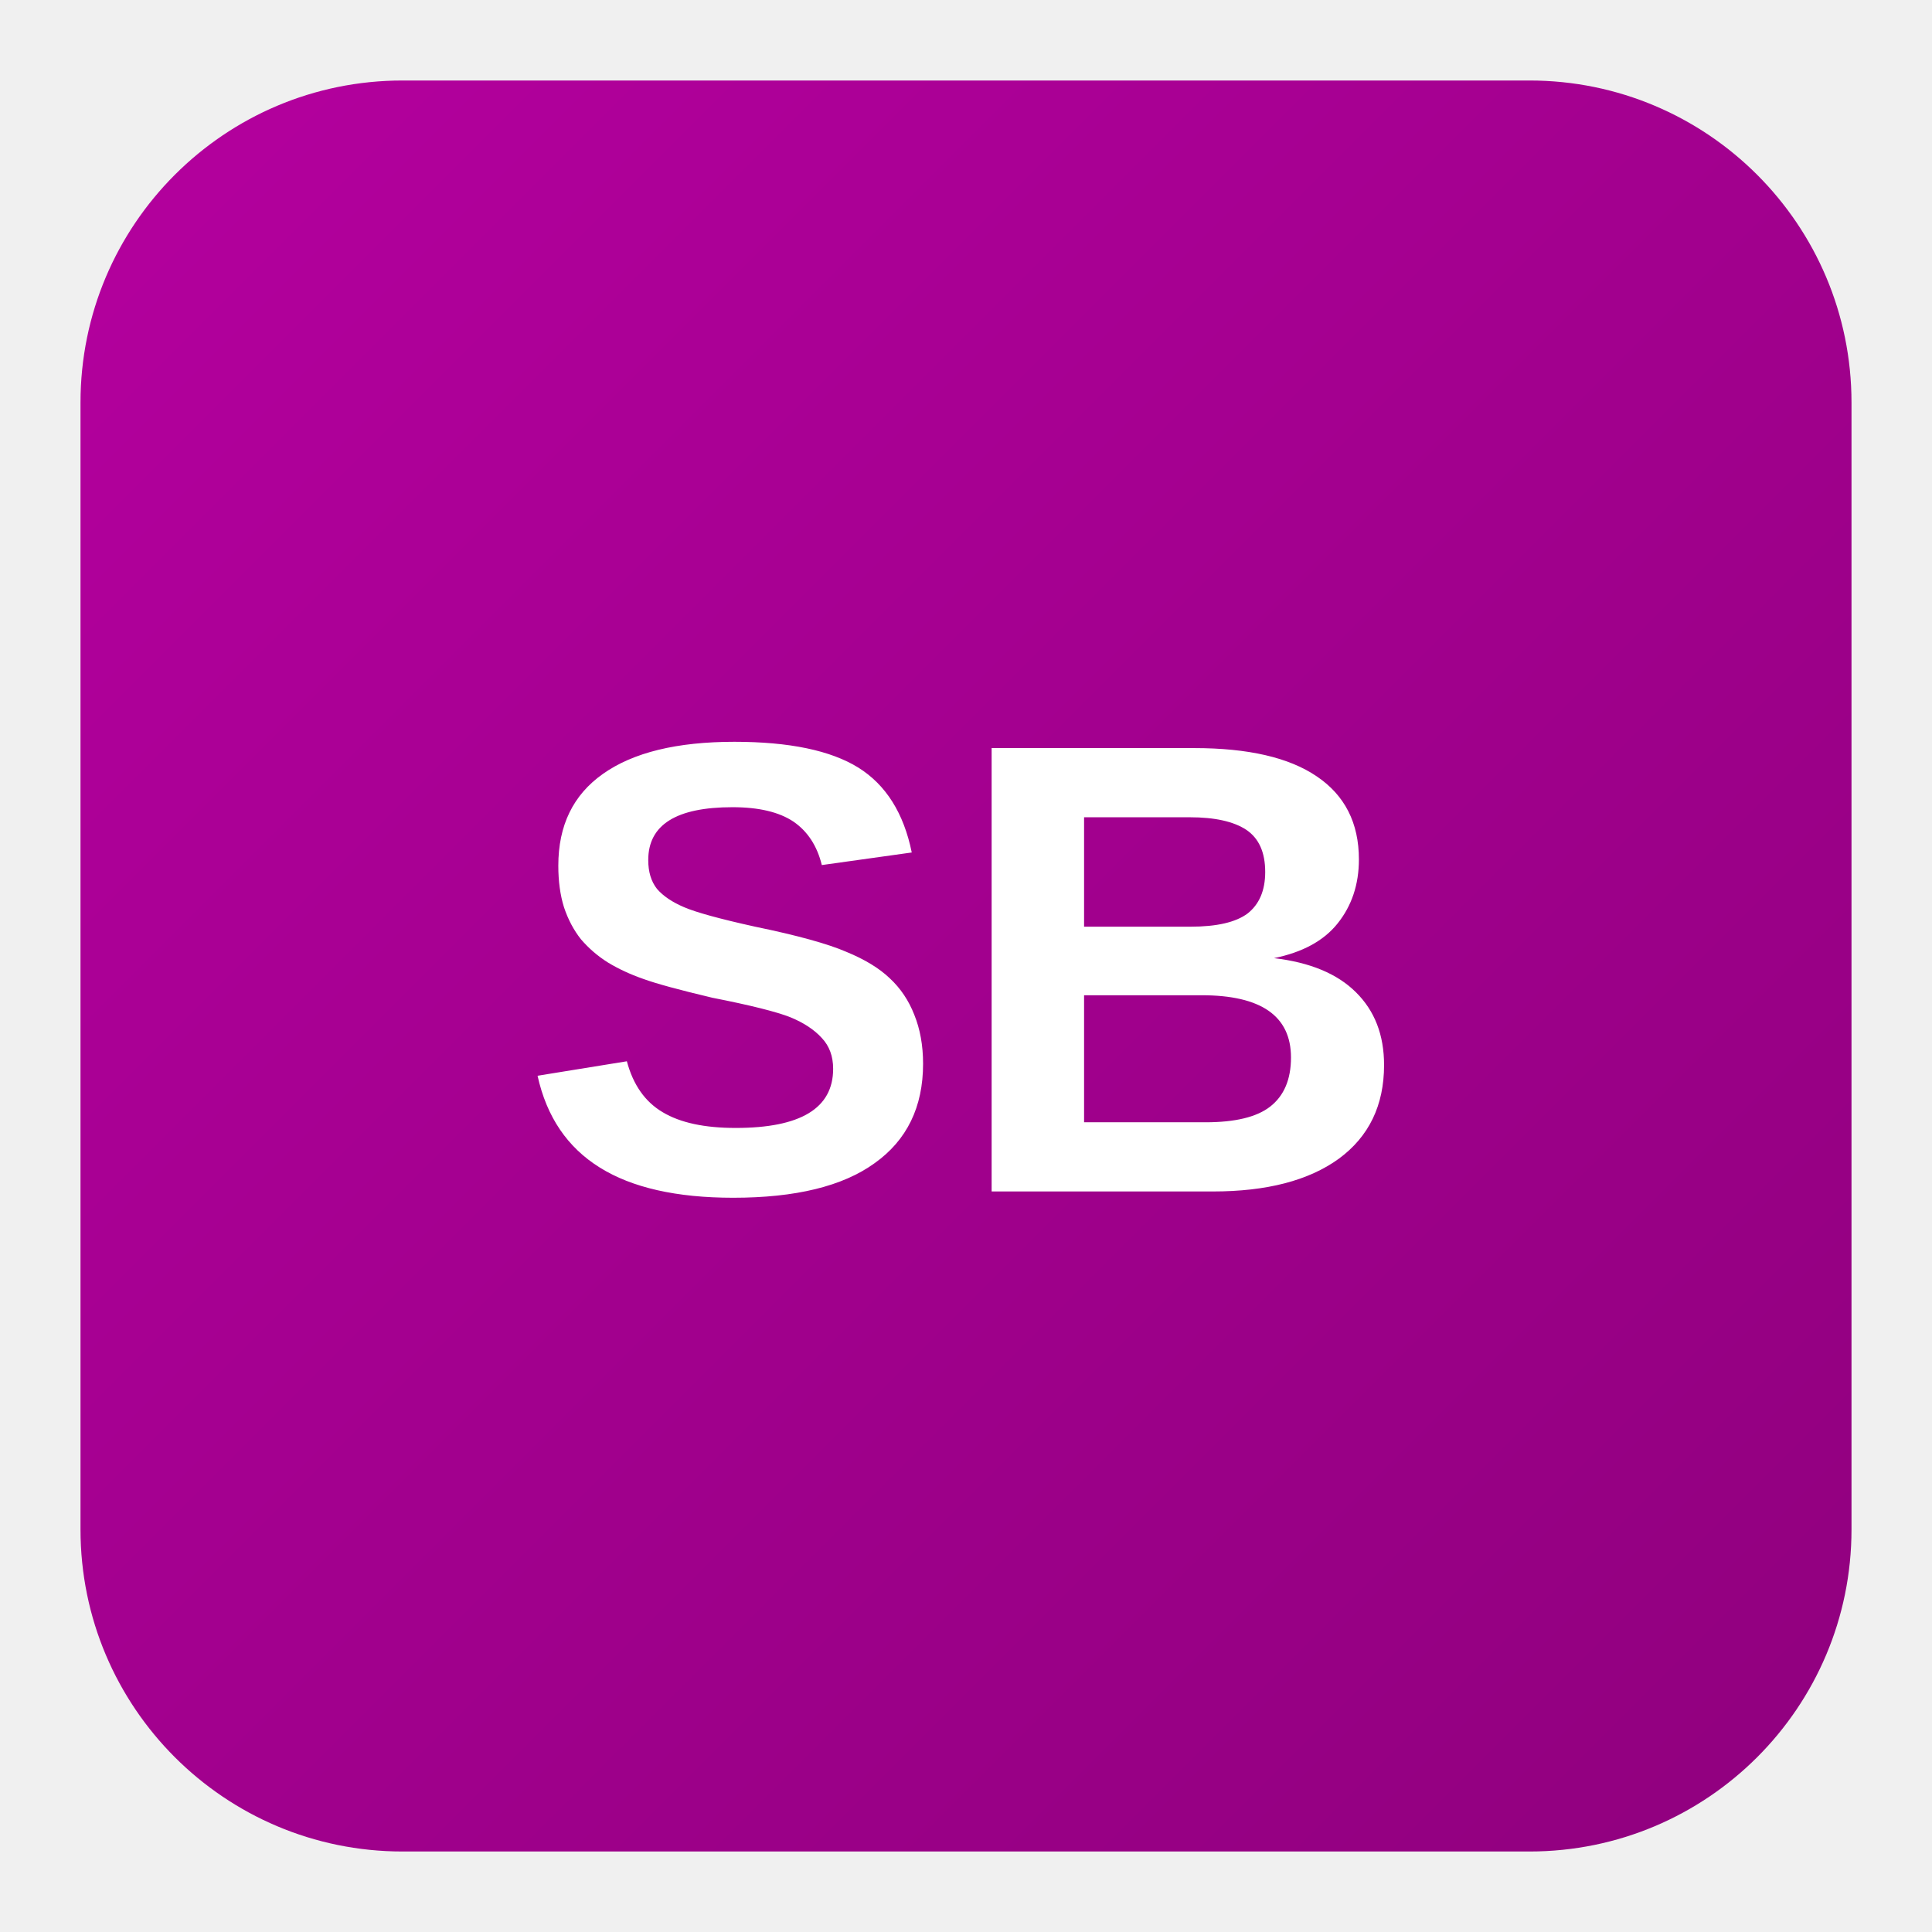
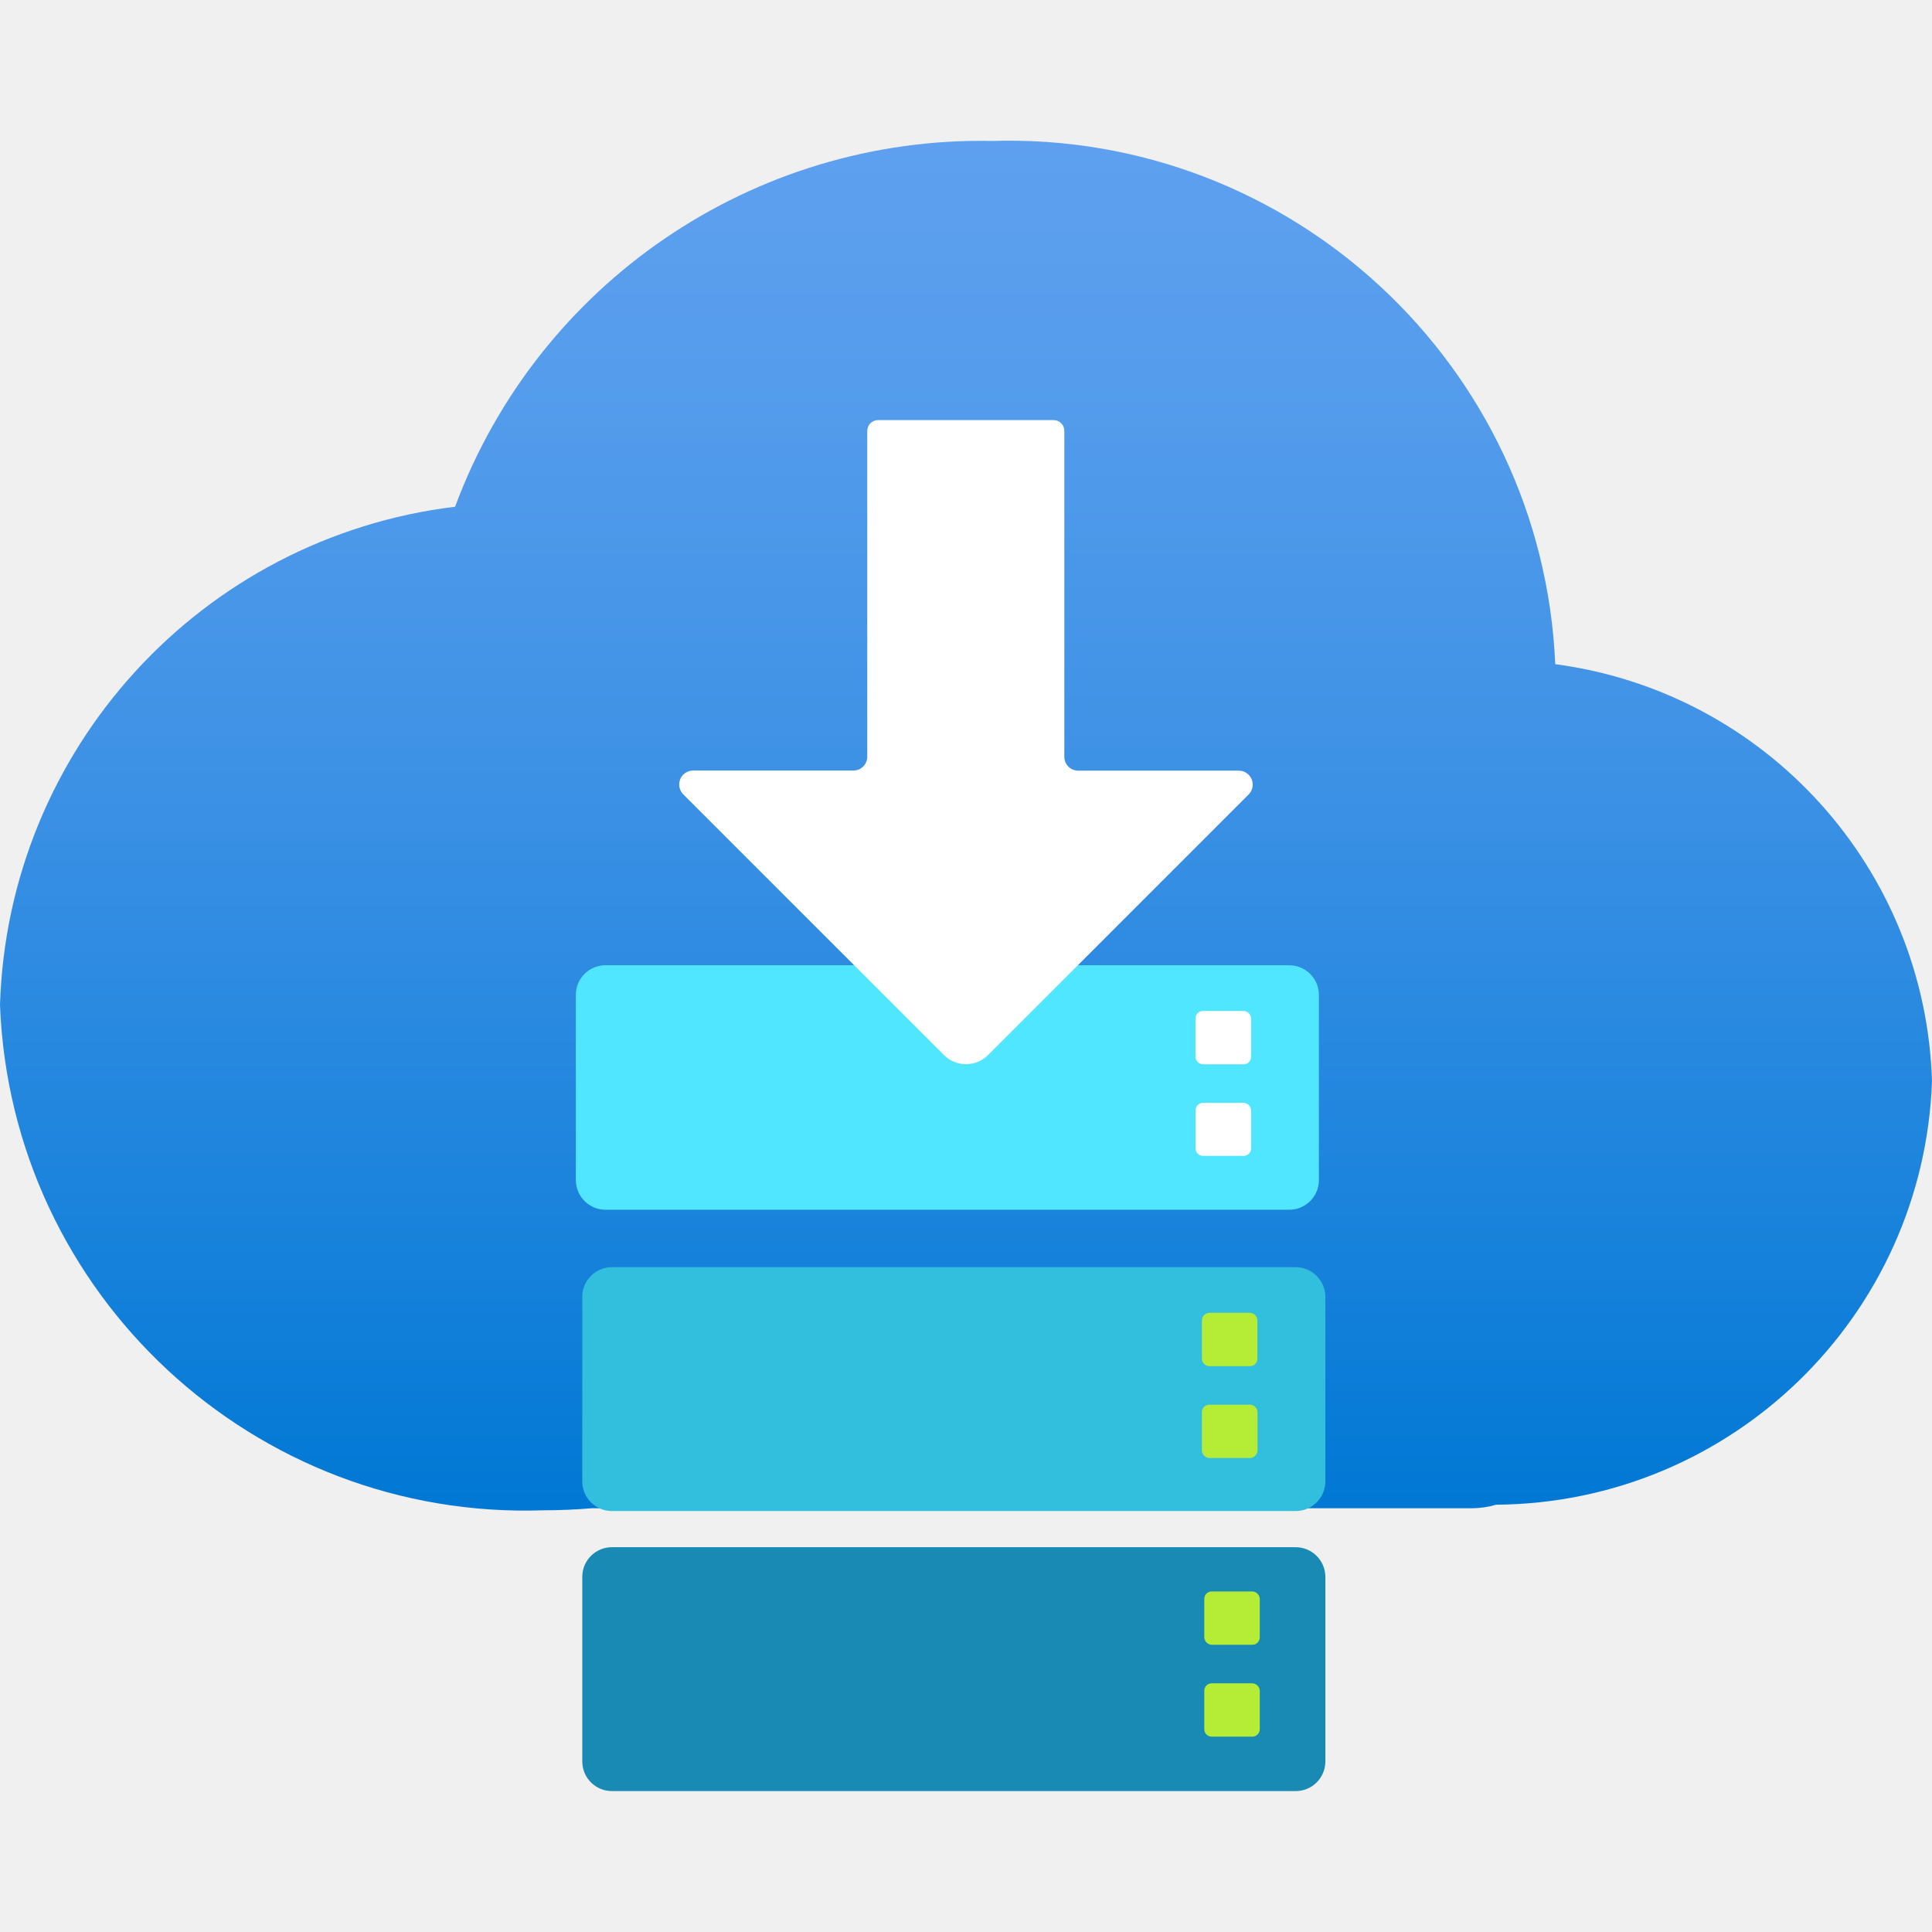
- <svg xmlns="http://www.w3.org/2000/svg" width="48" height="48" viewBox="0 0 48 48">
+ <svg xmlns="http://www.w3.org/2000/svg" viewBox="0 0 18 18">
  <defs>
-     <linearGradient id="g" x1="0" y1="0" x2="1" y2="1">
-       <stop offset="0" stop-color="#B4009E" />
-       <stop offset="1" stop-color="#90007e" />
+     <linearGradient id="a" x1="9" y1="14.071" x2="9" y2="1.313" gradientUnits="userSpaceOnUse">
+       <stop offset="0" stop-color="#0078d4" />
+       <stop offset=".156" stop-color="#1380da" />
+       <stop offset=".528" stop-color="#3c91e5" />
+       <stop offset=".822" stop-color="#559cec" />
+       <stop offset="1" stop-color="#5ea0ef" />
    </linearGradient>
  </defs>
-   <rect x="2" y="2" width="44" height="44" rx="8" fill="url(#g)" />
-   <text x="24" y="24" dy="0.35em" text-anchor="middle" font-family="Segoe UI, Arial, sans-serif" font-size="16" font-weight="700" fill="#ffffff">SB</text>
+   <path d="M18 10.075a4.044 4.044 0 00-3.51-3.887 5.1 5.1 0 00-5.25-4.875 5.229 5.229 0 00-5 3.408A4.825 4.825 0 000 9.364a4.9 4.9 0 005.068 4.707c.151 0 .3-.007.447-.019h8.207a.819.819 0 00.217-.033A4.093 4.093 0 0018 10.075z" fill="url(#a)" />
+   <path d="M12.067 11.806h-6.36a.276.276 0 00-.282.27v1.732a.276.276 0 00.281.27h6.361a.276.276 0 00.281-.27v-1.732a.277.277 0 00-.281-.27z" fill="#32bedd" />
+   <path d="M12.067 14.415h-6.36a.276.276 0 00-.282.27v1.731a.276.276 0 00.281.271h6.361a.276.276 0 00.281-.271v-1.731a.277.277 0 00-.281-.27z" fill="#198ab3" />
+   <path d="M11.27 12.231h.373a.072.072 0 01.072.072v.356a.069.069 0 01-.069.069h-.379a.069.069 0 01-.069-.069V12.3a.072.072 0 01.072-.069zM11.268 13.087h.376a.072.072 0 01.072.072v.353a.072.072 0 01-.072.072h-.374a.072.072 0 01-.072-.072v-.356a.069.069 0 01.07-.069zM11.289 14.827h.376a.072.072 0 01.072.072v.356a.069.069 0 01-.069.069h-.376a.072.072 0 01-.072-.072V14.9a.069.069 0 01.069-.073zM11.289 15.683h.376a.072.072 0 01.072.072v.356a.069.069 0 01-.069.069h-.379a.069.069 0 01-.069-.069v-.359a.069.069 0 01.069-.069z" fill="#b4ec36" />
+   <path d="M12.007 8.993h-6.36a.276.276 0 00-.282.271V11a.277.277 0 00.281.271h6.361a.277.277 0 00.281-.271V9.264a.277.277 0 00-.281-.271z" fill="#50e6ff" />
+   <path d="M11.208 9.419h.376a.072.072 0 01.072.072v.356a.069.069 0 01-.069.069h-.377a.072.072 0 01-.072-.072v-.356a.069.069 0 01.07-.069zM11.208 10.275h.376a.072.072 0 01.072.072v.353a.069.069 0 01-.069.069h-.379a.069.069 0 01-.069-.069v-.359a.069.069 0 01.069-.066zM11.635 7.4l-2.43 2.43a.29.29 0 01-.41 0L6.365 7.4a.13.13 0 01.092-.221h1.494a.129.129 0 00.129-.129V4.014a.1.1 0 01.1-.1h1.636a.1.1 0 01.1.1v3.037a.129.129 0 00.129.129h1.494a.13.13 0 01.096.22z" fill="#fff" />
</svg>
